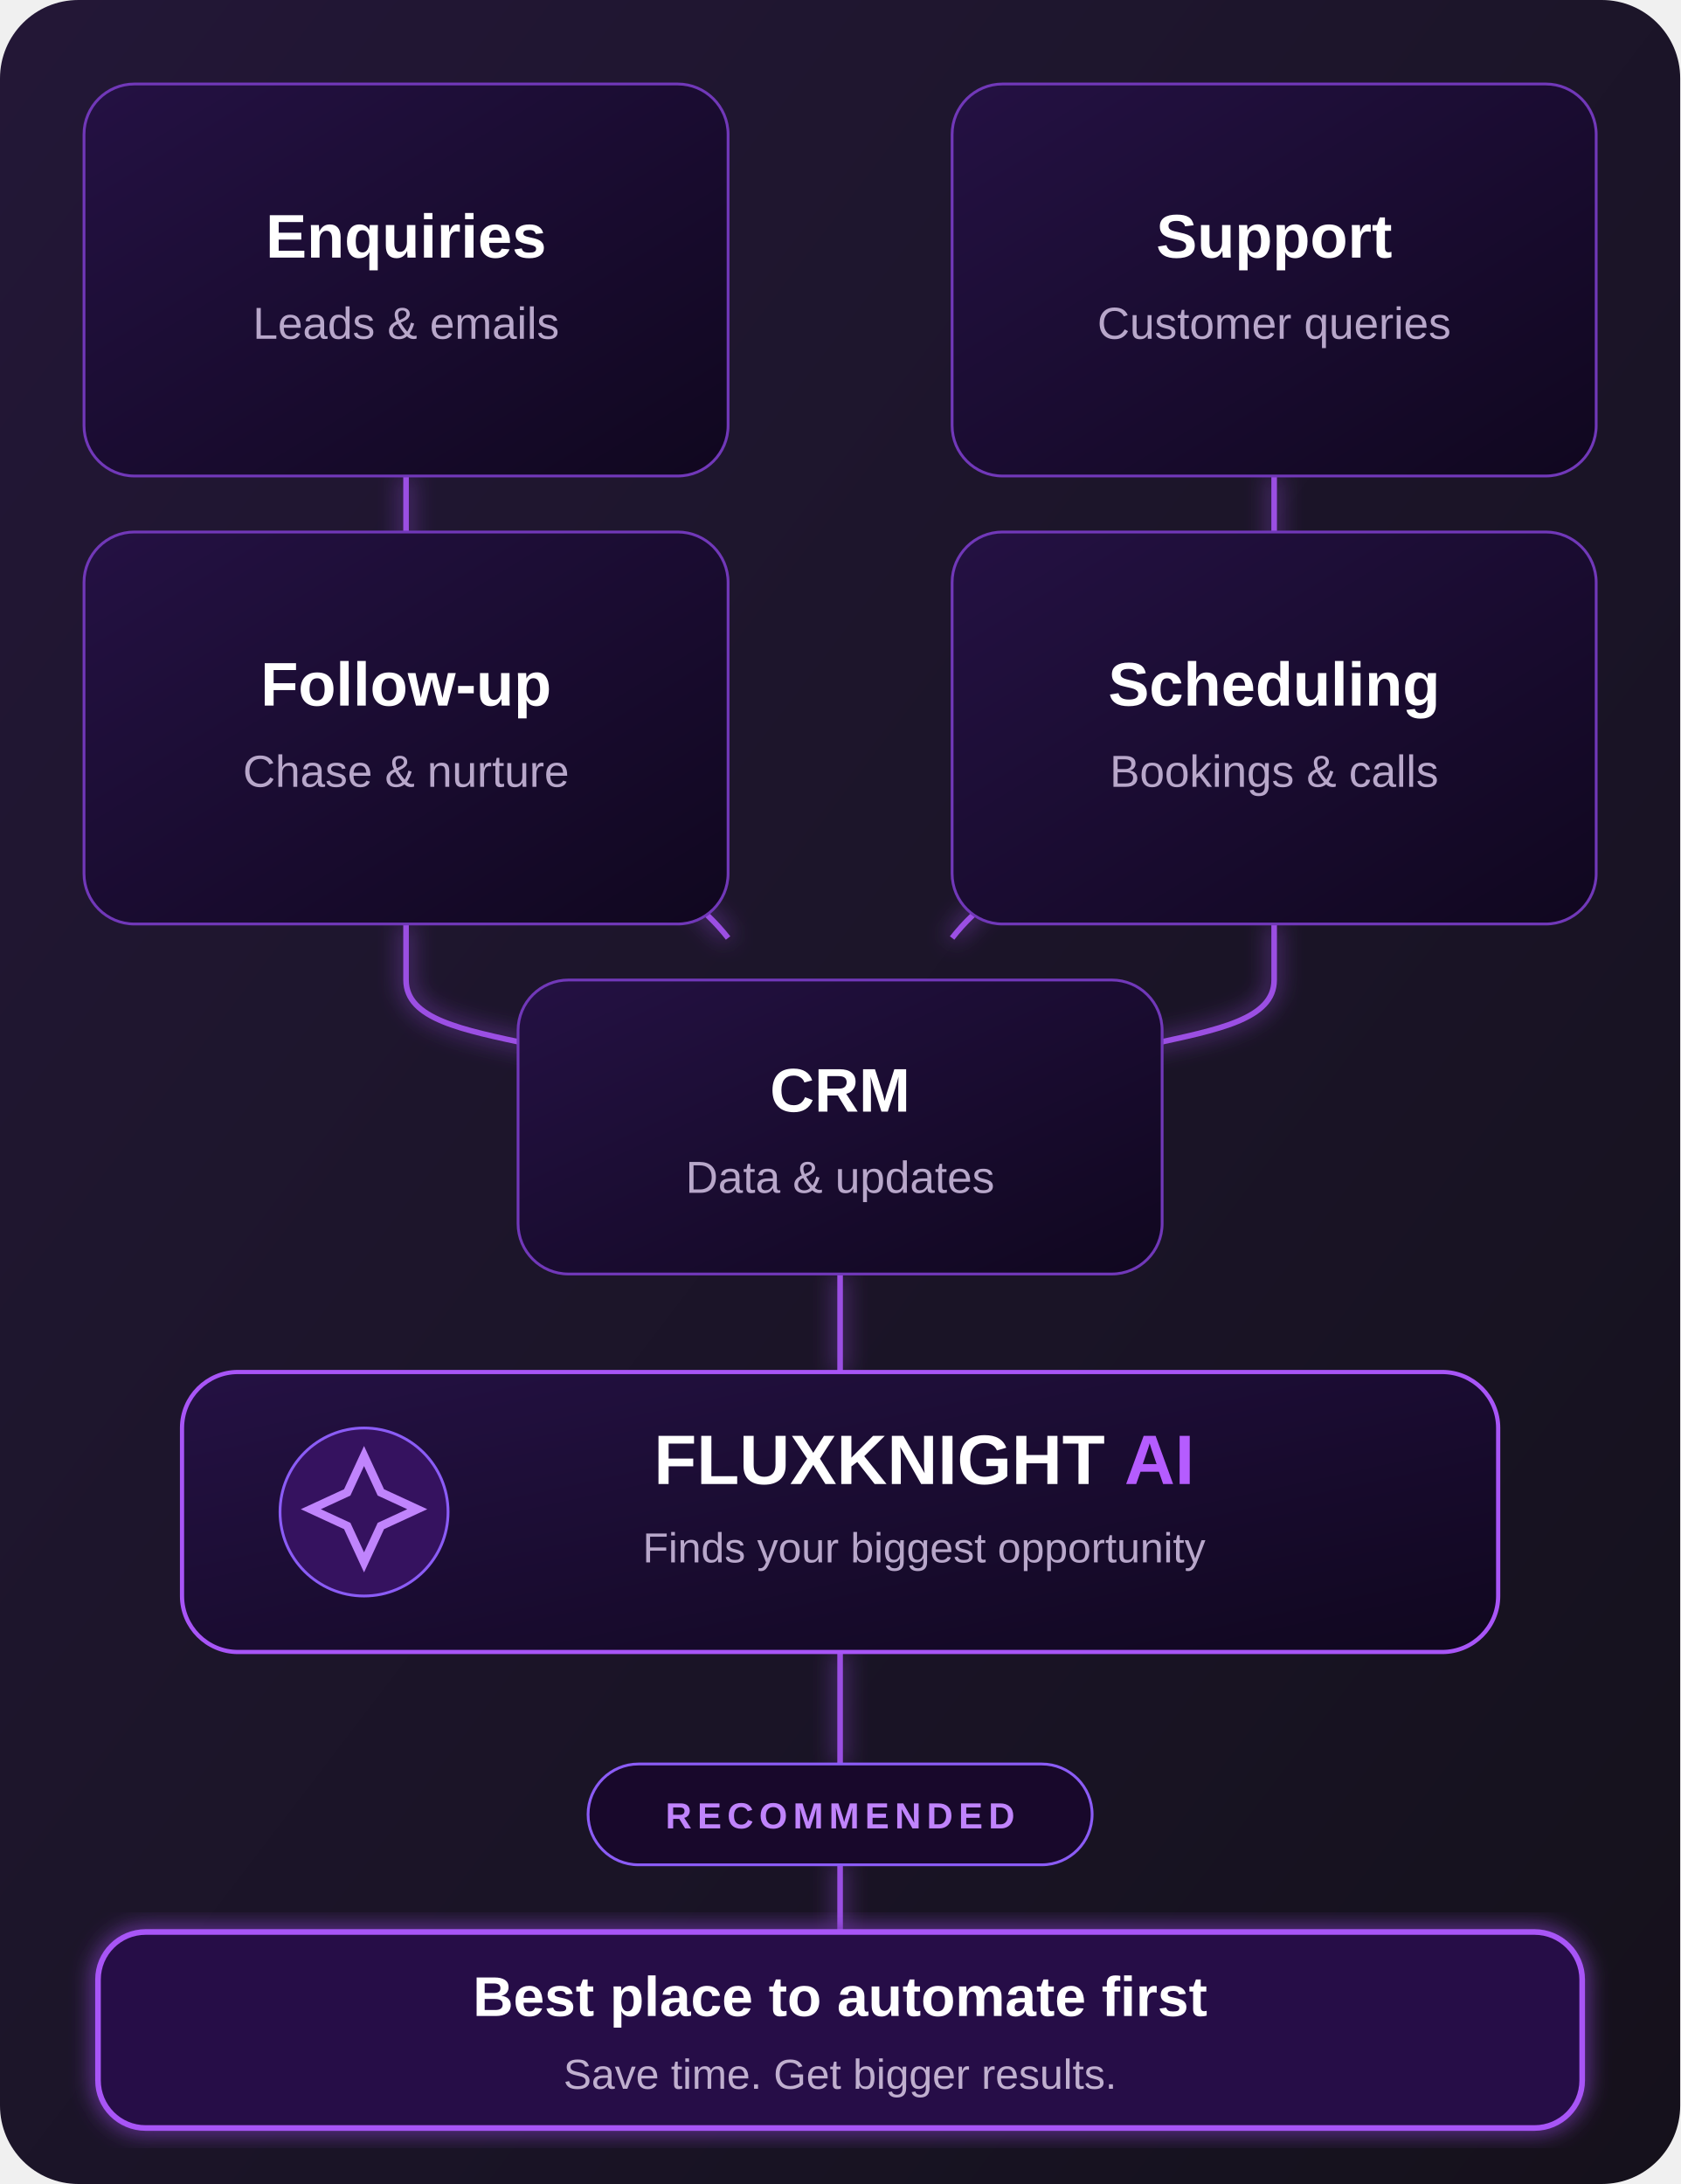
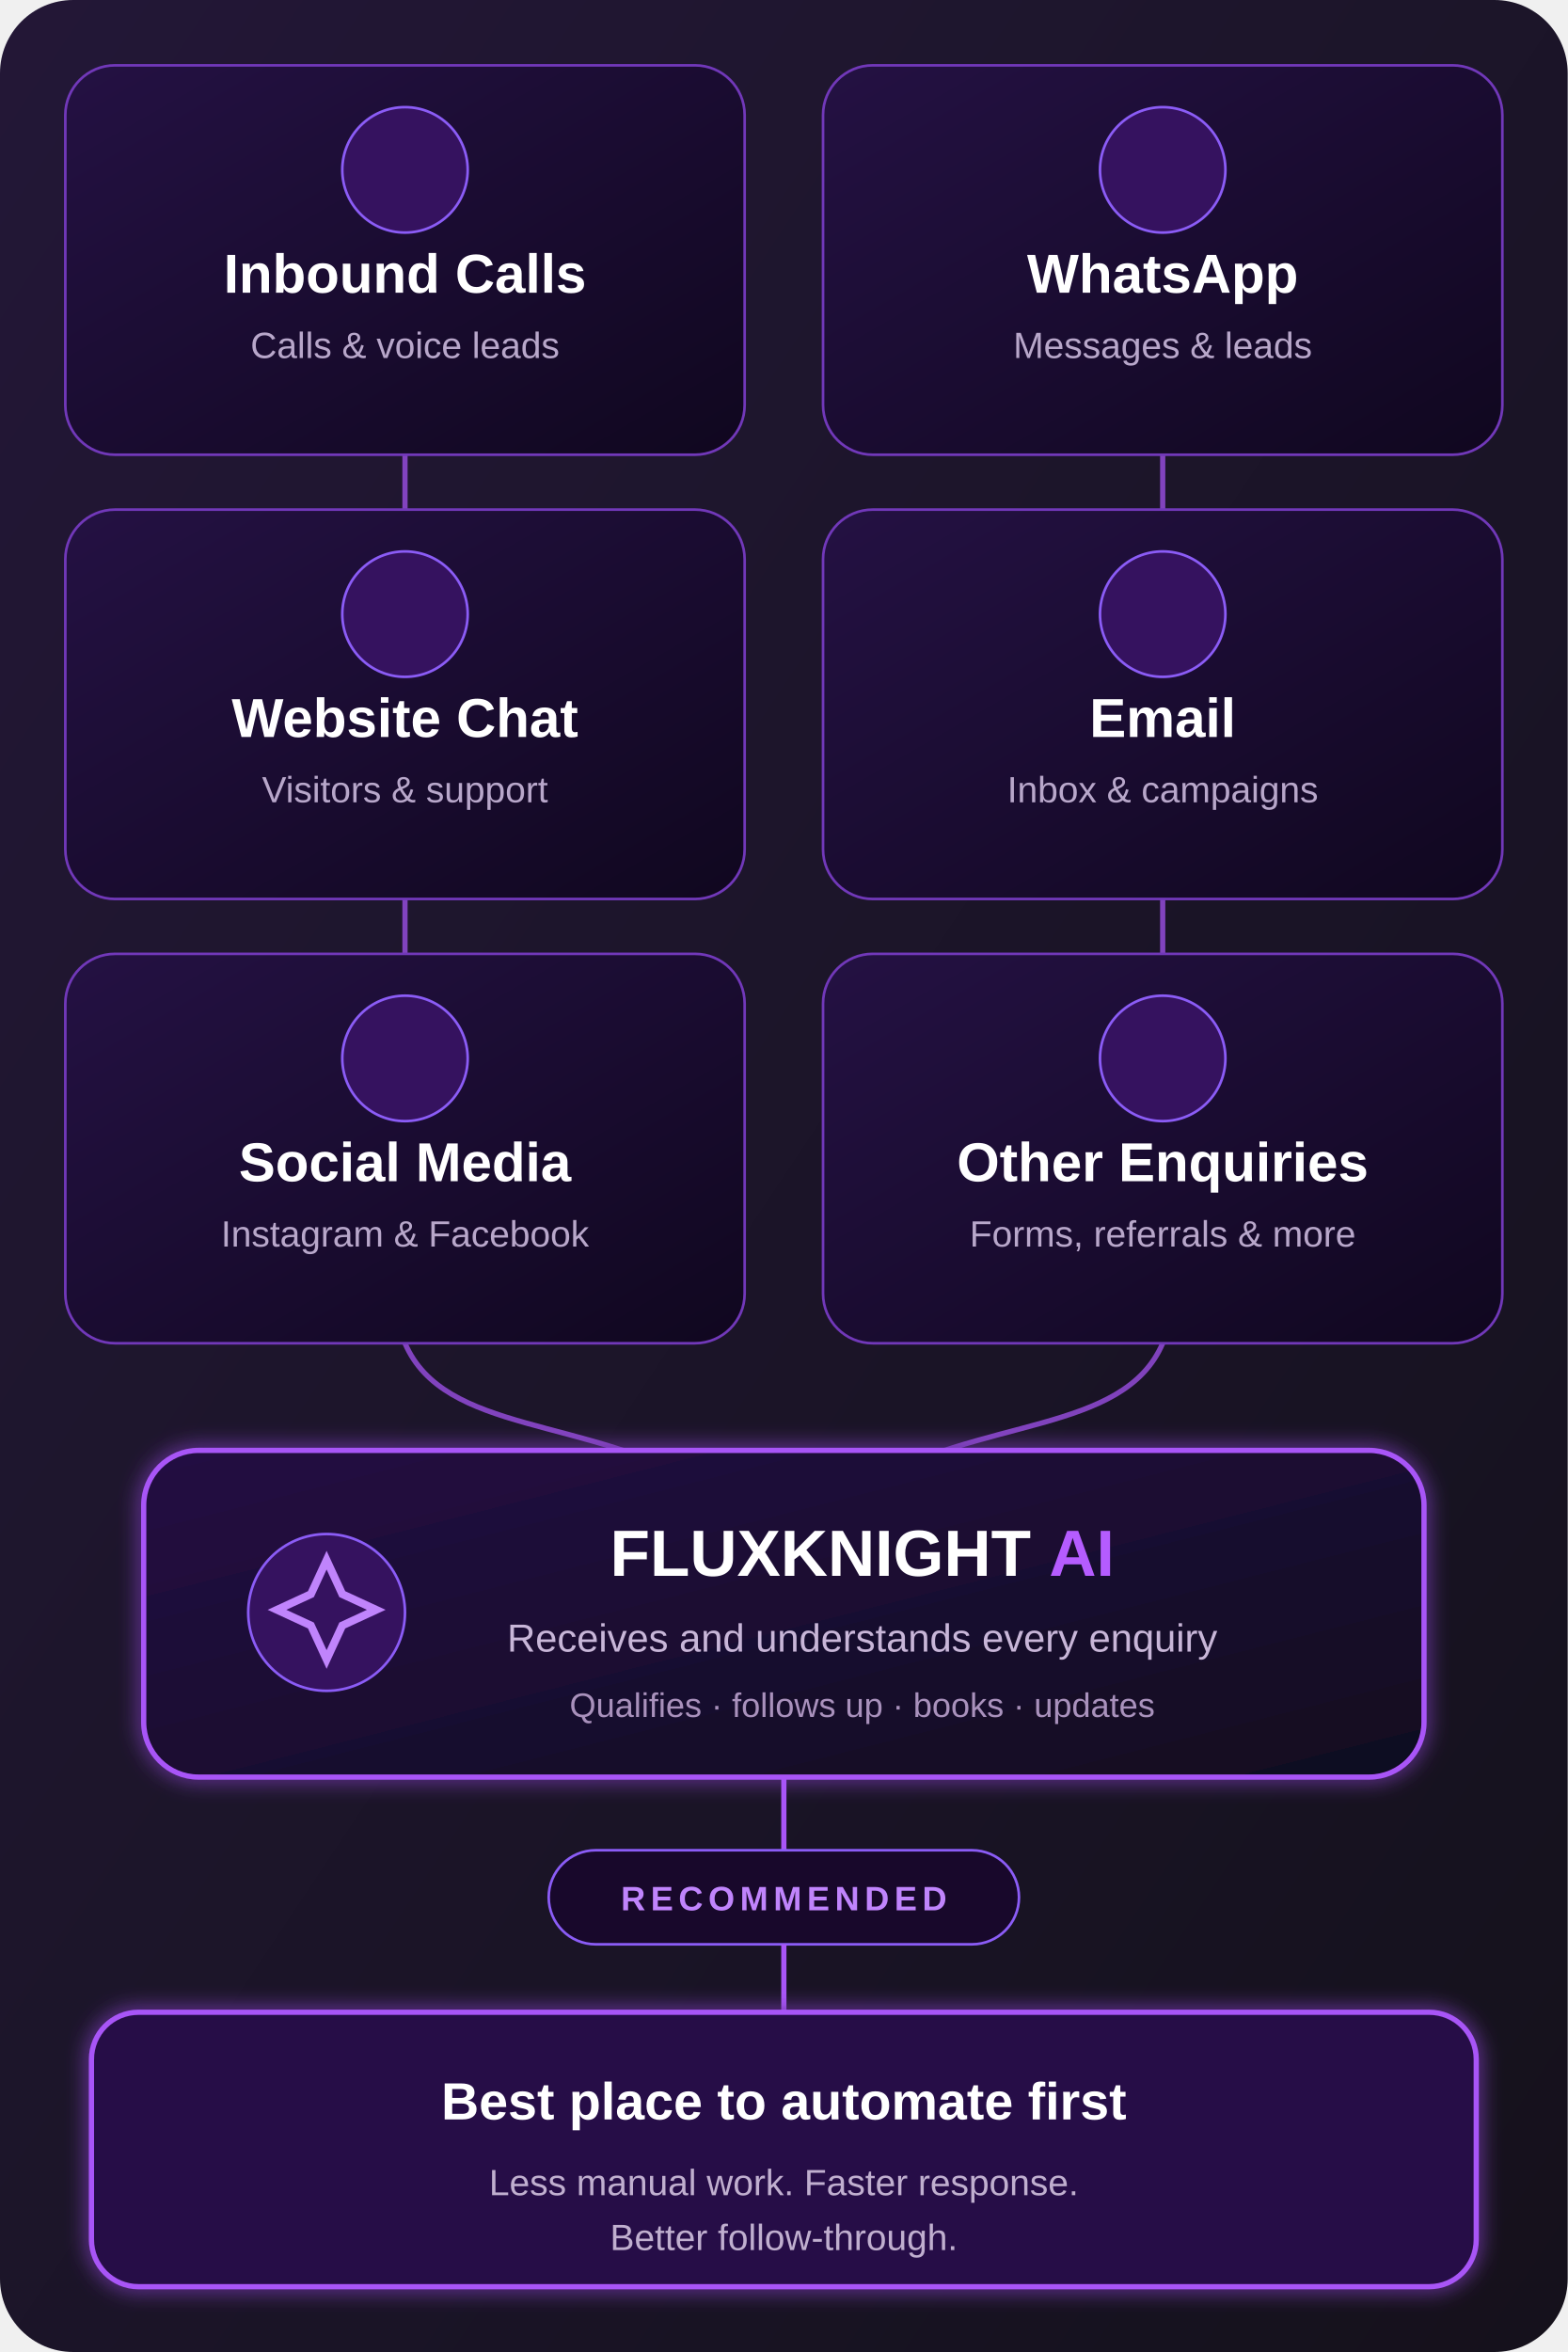
- <svg xmlns="http://www.w3.org/2000/svg" viewBox="0 0 600 780" role="img" aria-labelledby="t d">
+ <svg xmlns="http://www.w3.org/2000/svg" viewBox="0 0 600 900" role="img" aria-labelledby="t d">
  <defs>
    <linearGradient id="bg" x1="0" y1="0" x2="1" y2="1">
      <stop stop-color="#160a2b" />
      <stop offset="1" stop-color="#07030e" />
    </linearGradient>
    <linearGradient id="card" x1="0" y1="0" x2="1" y2="1">
      <stop stop-color="#241143" />
      <stop offset="1" stop-color="#10071f" />
    </linearGradient>
    <filter id="g">
      <feGaussianBlur stdDeviation="4" result="b" />
      <feMerge>
        <feMergeNode in="b" />
        <feMergeNode in="SourceGraphic" />
      </feMerge>
    </filter>
  </defs>
-   <rect width="600" height="780" rx="28" fill="url(#bg)" opacity=".94" />
-   <g fill="none" stroke="#a855f7" stroke-width="2" opacity=".9" filter="url(#g)">
-     <path d="M145 170v85c0 45 80 35 115 80" />
-     <path d="M455 170v85c0 45-80 35-115 80" />
-     <path d="M145 330v20c0 28 80 15 115 55" />
-     <path d="M455 330v20c0 28-80 15-115 55" />
-     <path d="M300 455v35M300 590v40M300 665v25" />
+   <rect width="600" height="900" rx="28" fill="url(#bg)" opacity=".94" />
+   <g fill="none" stroke="#a855f7" stroke-width="2" opacity=".72">
+     <path d="M155 174v50c0 40 85 35 115 85" />
+     <path d="M445 174v50c0 40-85 35-115 85" />
+     <path d="M155 344v25c0 38 80 30 115 75" />
+     <path d="M445 344v25c0 38-80 30-115 75" />
+     <path d="M155 514c15 35 70 28 115 55" />
+     <path d="M445 514c-15 35-70 28-115 55" />
  </g>
  <g font-family="Arial,Helvetica,sans-serif" text-anchor="middle">
    <g fill="url(#card)" stroke="#7138b9">
-       <rect x="30" y="30" width="230" height="140" rx="18" />
-       <rect x="340" y="30" width="230" height="140" rx="18" />
-       <rect x="30" y="190" width="230" height="140" rx="18" />
-       <rect x="340" y="190" width="230" height="140" rx="18" />
-       <rect x="185" y="350" width="230" height="105" rx="18" />
+       <rect x="25" y="25" width="260" height="149" rx="19" />
+       <rect x="315" y="25" width="260" height="149" rx="19" />
+       <rect x="25" y="195" width="260" height="149" rx="19" />
+       <rect x="315" y="195" width="260" height="149" rx="19" />
+       <rect x="25" y="365" width="260" height="149" rx="19" />
+       <rect x="315" y="365" width="260" height="149" rx="19" />
    </g>
-     <g fill="#fff" font-size="22" font-weight="800">
-       <text x="145" y="92">Enquiries</text>
-       <text x="455" y="92">Support</text>
-       <text x="145" y="252">Follow-up</text>
-       <text x="455" y="252">Scheduling</text>
-       <text x="300" y="397">CRM</text>
+     <g fill="#35125f" stroke="#8b5cf6">
+       <circle cx="155" cy="65" r="24" />
+       <circle cx="445" cy="65" r="24" />
+       <circle cx="155" cy="235" r="24" />
+       <circle cx="445" cy="235" r="24" />
+       <circle cx="155" cy="405" r="24" />
+       <circle cx="445" cy="405" r="24" />
    </g>
-     <g fill="#b8a7ca" font-size="16">
-       <text x="145" y="121">Leads &amp; emails</text>
-       <text x="455" y="121">Customer queries</text>
-       <text x="145" y="281">Chase &amp; nurture</text>
-       <text x="455" y="281">Bookings &amp; calls</text>
-       <text x="300" y="426">Data &amp; updates</text>
+     <g fill="#fff" font-size="21" font-weight="800">
+       <text x="155" y="112">Inbound Calls</text>
+       <text x="445" y="112">WhatsApp</text>
+       <text x="155" y="282">Website Chat</text>
+       <text x="445" y="282">Email</text>
+       <text x="155" y="452">Social Media</text>
+       <text x="445" y="452">Other Enquiries</text>
    </g>
-     <rect x="65" y="490" width="470" height="100" rx="20" fill="url(#card)" stroke="#a855f7" stroke-width="1.5" />
-     <circle cx="130" cy="540" r="30" fill="#35125f" stroke="#8b5cf6" />
-     <path d="M130 520l6 13 13 6-13 6-6 13-6-13-13-6 13-6z" fill="none" stroke="#c084fc" stroke-width="3" />
-     <text x="330" y="530" fill="#fff" font-size="25" font-weight="800">FLUXKNIGHT <tspan fill="#b55cff">AI</tspan>
+     <g fill="#b8a7ca" font-size="14">
+       <text x="155" y="137">Calls &amp; voice leads</text>
+       <text x="445" y="137">Messages &amp; leads</text>
+       <text x="155" y="307">Visitors &amp; support</text>
+       <text x="445" y="307">Inbox &amp; campaigns</text>
+       <text x="155" y="477">Instagram &amp; Facebook</text>
+       <text x="445" y="477">Forms, referrals &amp; more</text>
+     </g>
+     <rect x="55" y="555" width="490" height="125" rx="21" fill="url(#card)" stroke="#a855f7" stroke-width="2" filter="url(#g)" />
+     <circle cx="125" cy="617" r="30" fill="#35125f" stroke="#8b5cf6" />
+     <path d="M125 597l6 13 13 6-13 6-6 13-6-13-13-6 13-6z" fill="none" stroke="#c084fc" stroke-width="3" />
+     <text x="330" y="603" fill="#fff" font-size="25" font-weight="800">FLUXKNIGHT <tspan fill="#b55cff">AI</tspan>
    </text>
-     <text x="330" y="558" fill="#b8a7ca" font-size="15">Finds your biggest opportunity</text>
-     <rect x="210" y="630" width="180" height="36" rx="18" fill="#18082b" stroke="#8b5cf6" />
-     <text x="300" y="653" fill="#c084fc" font-size="13" font-weight="800" letter-spacing="2">RECOMMENDED</text>
-     <rect x="35" y="690" width="530" height="70" rx="17" fill="#281047" stroke="#a855f7" stroke-width="2" filter="url(#g)" />
-     <text x="300" y="720" fill="#fff" font-size="20" font-weight="800">Best place to automate first</text>
-     <text x="300" y="746" fill="#c0afcf" font-size="15">Save time. Get bigger results.</text>
+     <text x="330" y="632" fill="#c8b6d8" font-size="15">Receives and understands every enquiry</text>
+     <text x="330" y="657" fill="#a991bc" font-size="13">Qualifies · follows up · books · updates</text>
+     <path d="M300 680v34" stroke="#a855f7" stroke-width="2" />
+     <rect x="210" y="708" width="180" height="36" rx="18" fill="#18082b" stroke="#8b5cf6" />
+     <text x="300" y="731" fill="#c084fc" font-size="13" font-weight="800" letter-spacing="2">RECOMMENDED</text>
+     <path d="M300 744v26" stroke="#a855f7" stroke-width="2" />
+     <rect x="35" y="770" width="530" height="105" rx="18" fill="#281047" stroke="#a855f7" stroke-width="2" filter="url(#g)" />
+     <text x="300" y="811" fill="#fff" font-size="20" font-weight="800">Best place to automate first</text>
+     <text x="300" y="840" fill="#c0afcf" font-size="14">Less manual work. Faster response.</text>
+     <text x="300" y="861" fill="#c0afcf" font-size="14">Better follow-through.</text>
  </g>
</svg>
